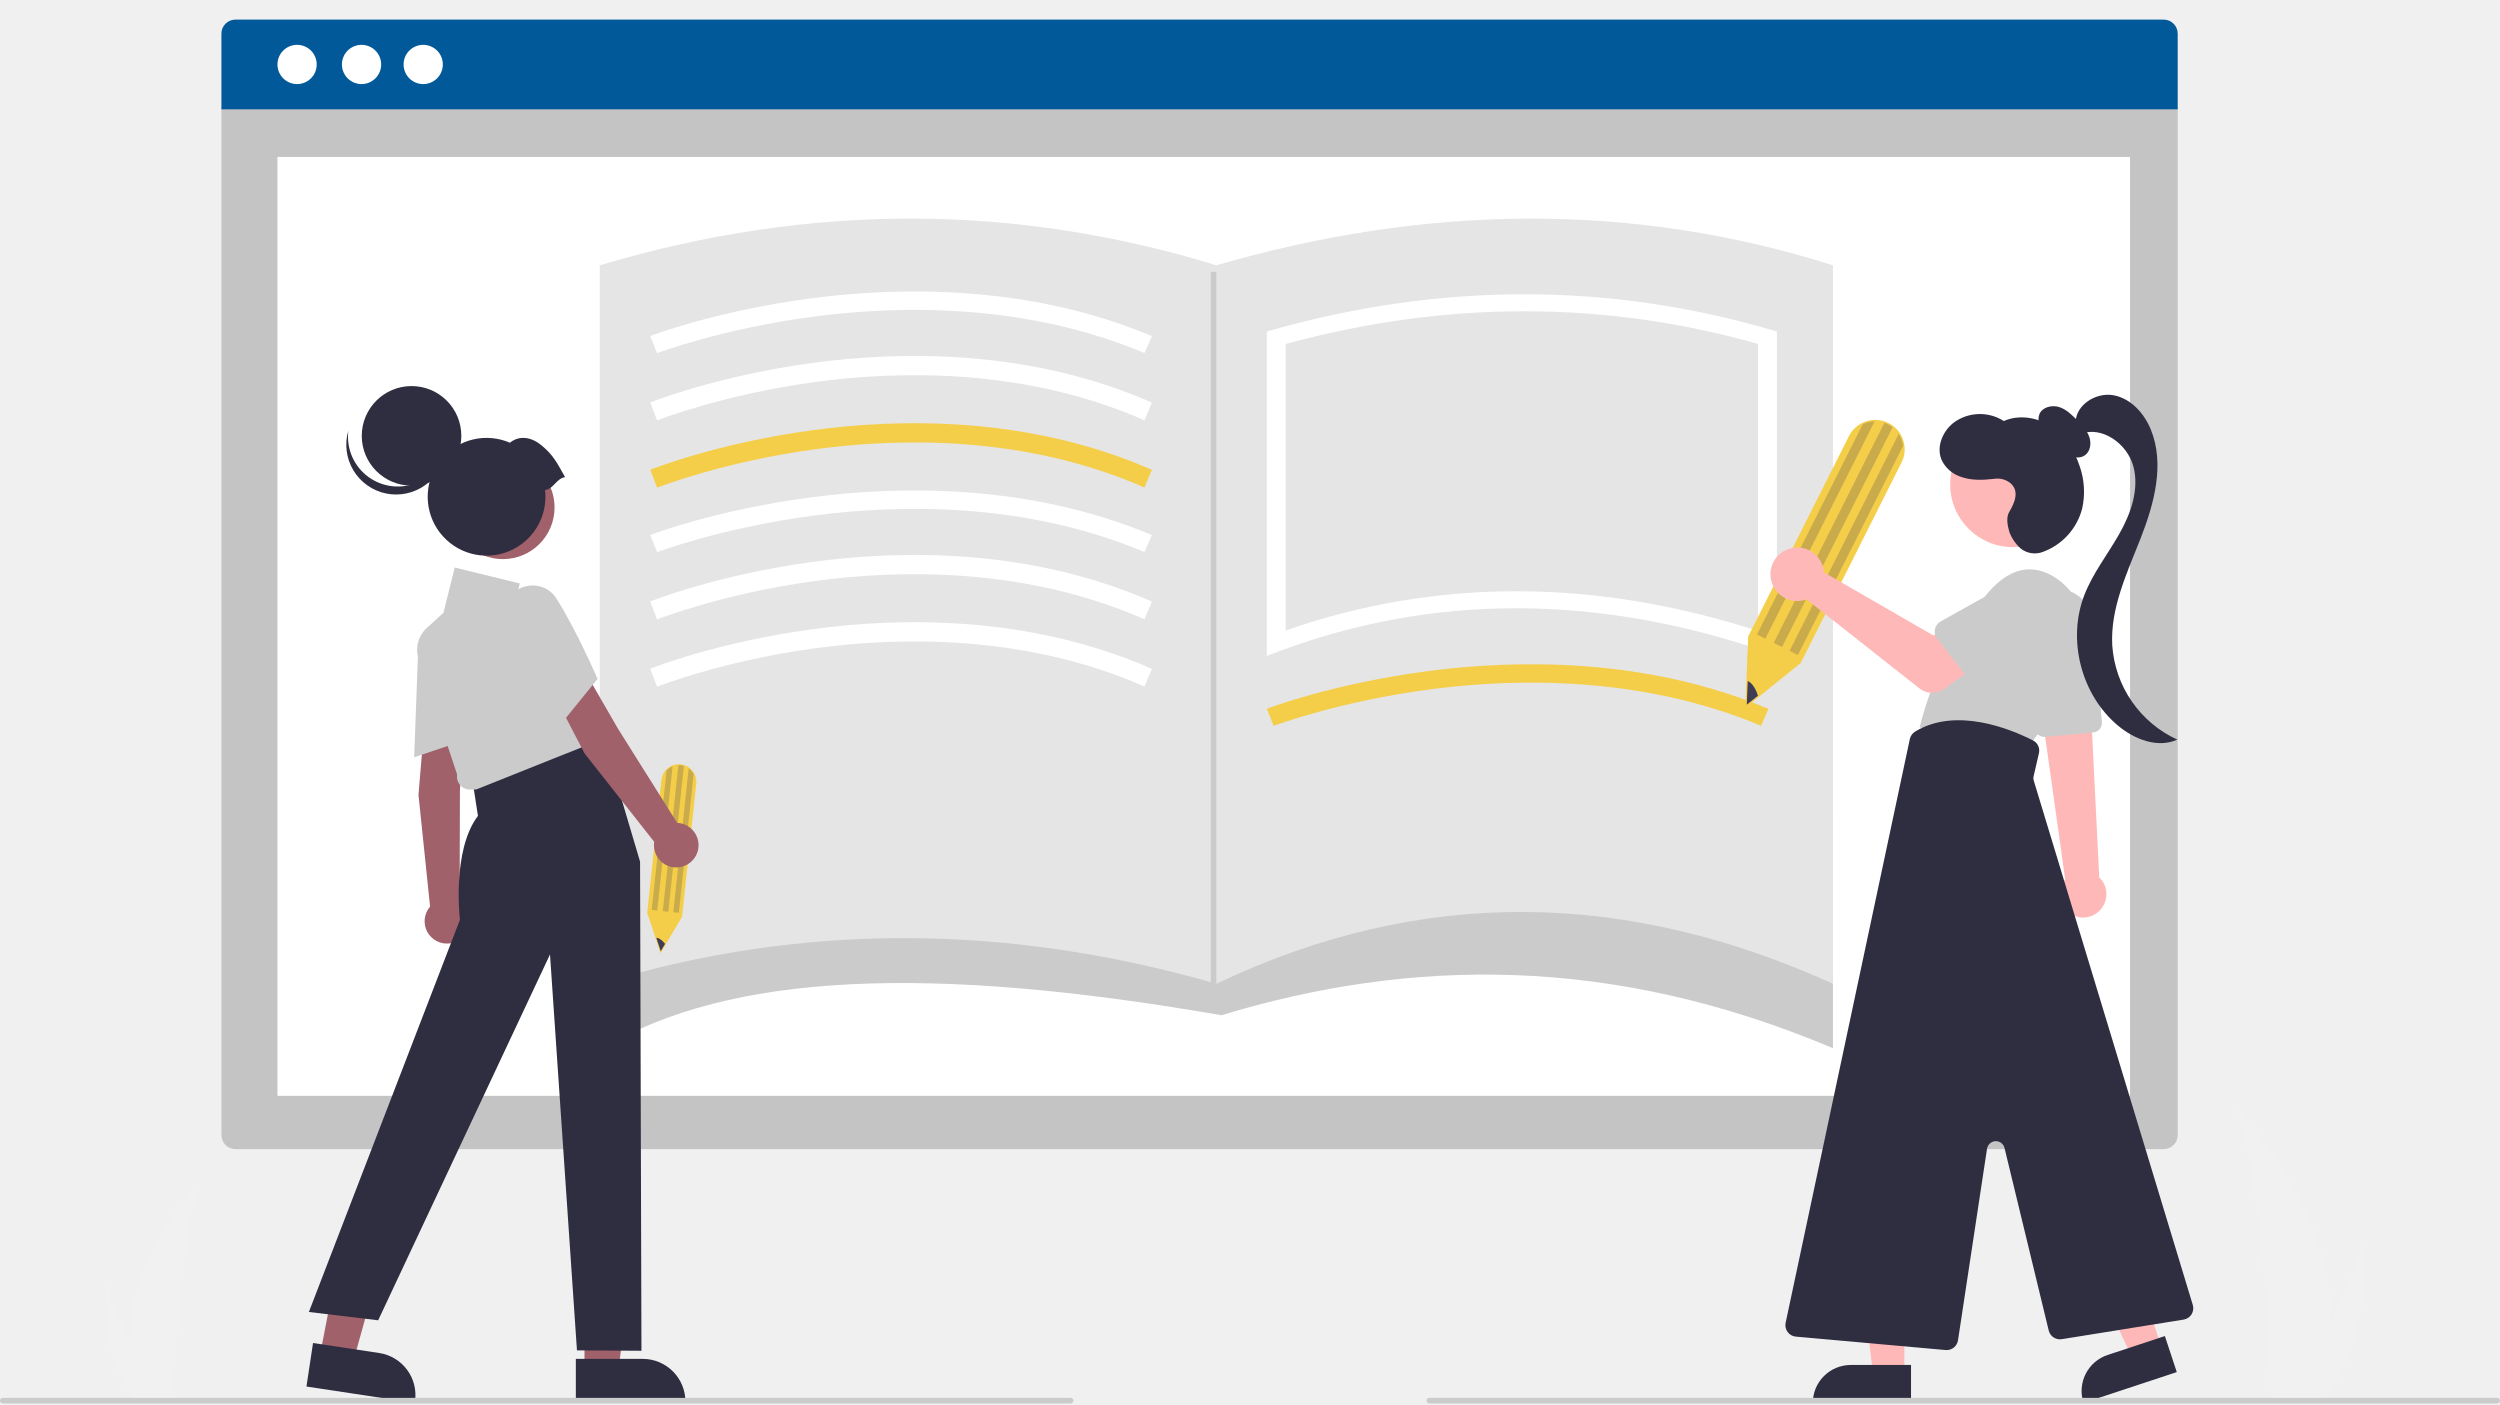
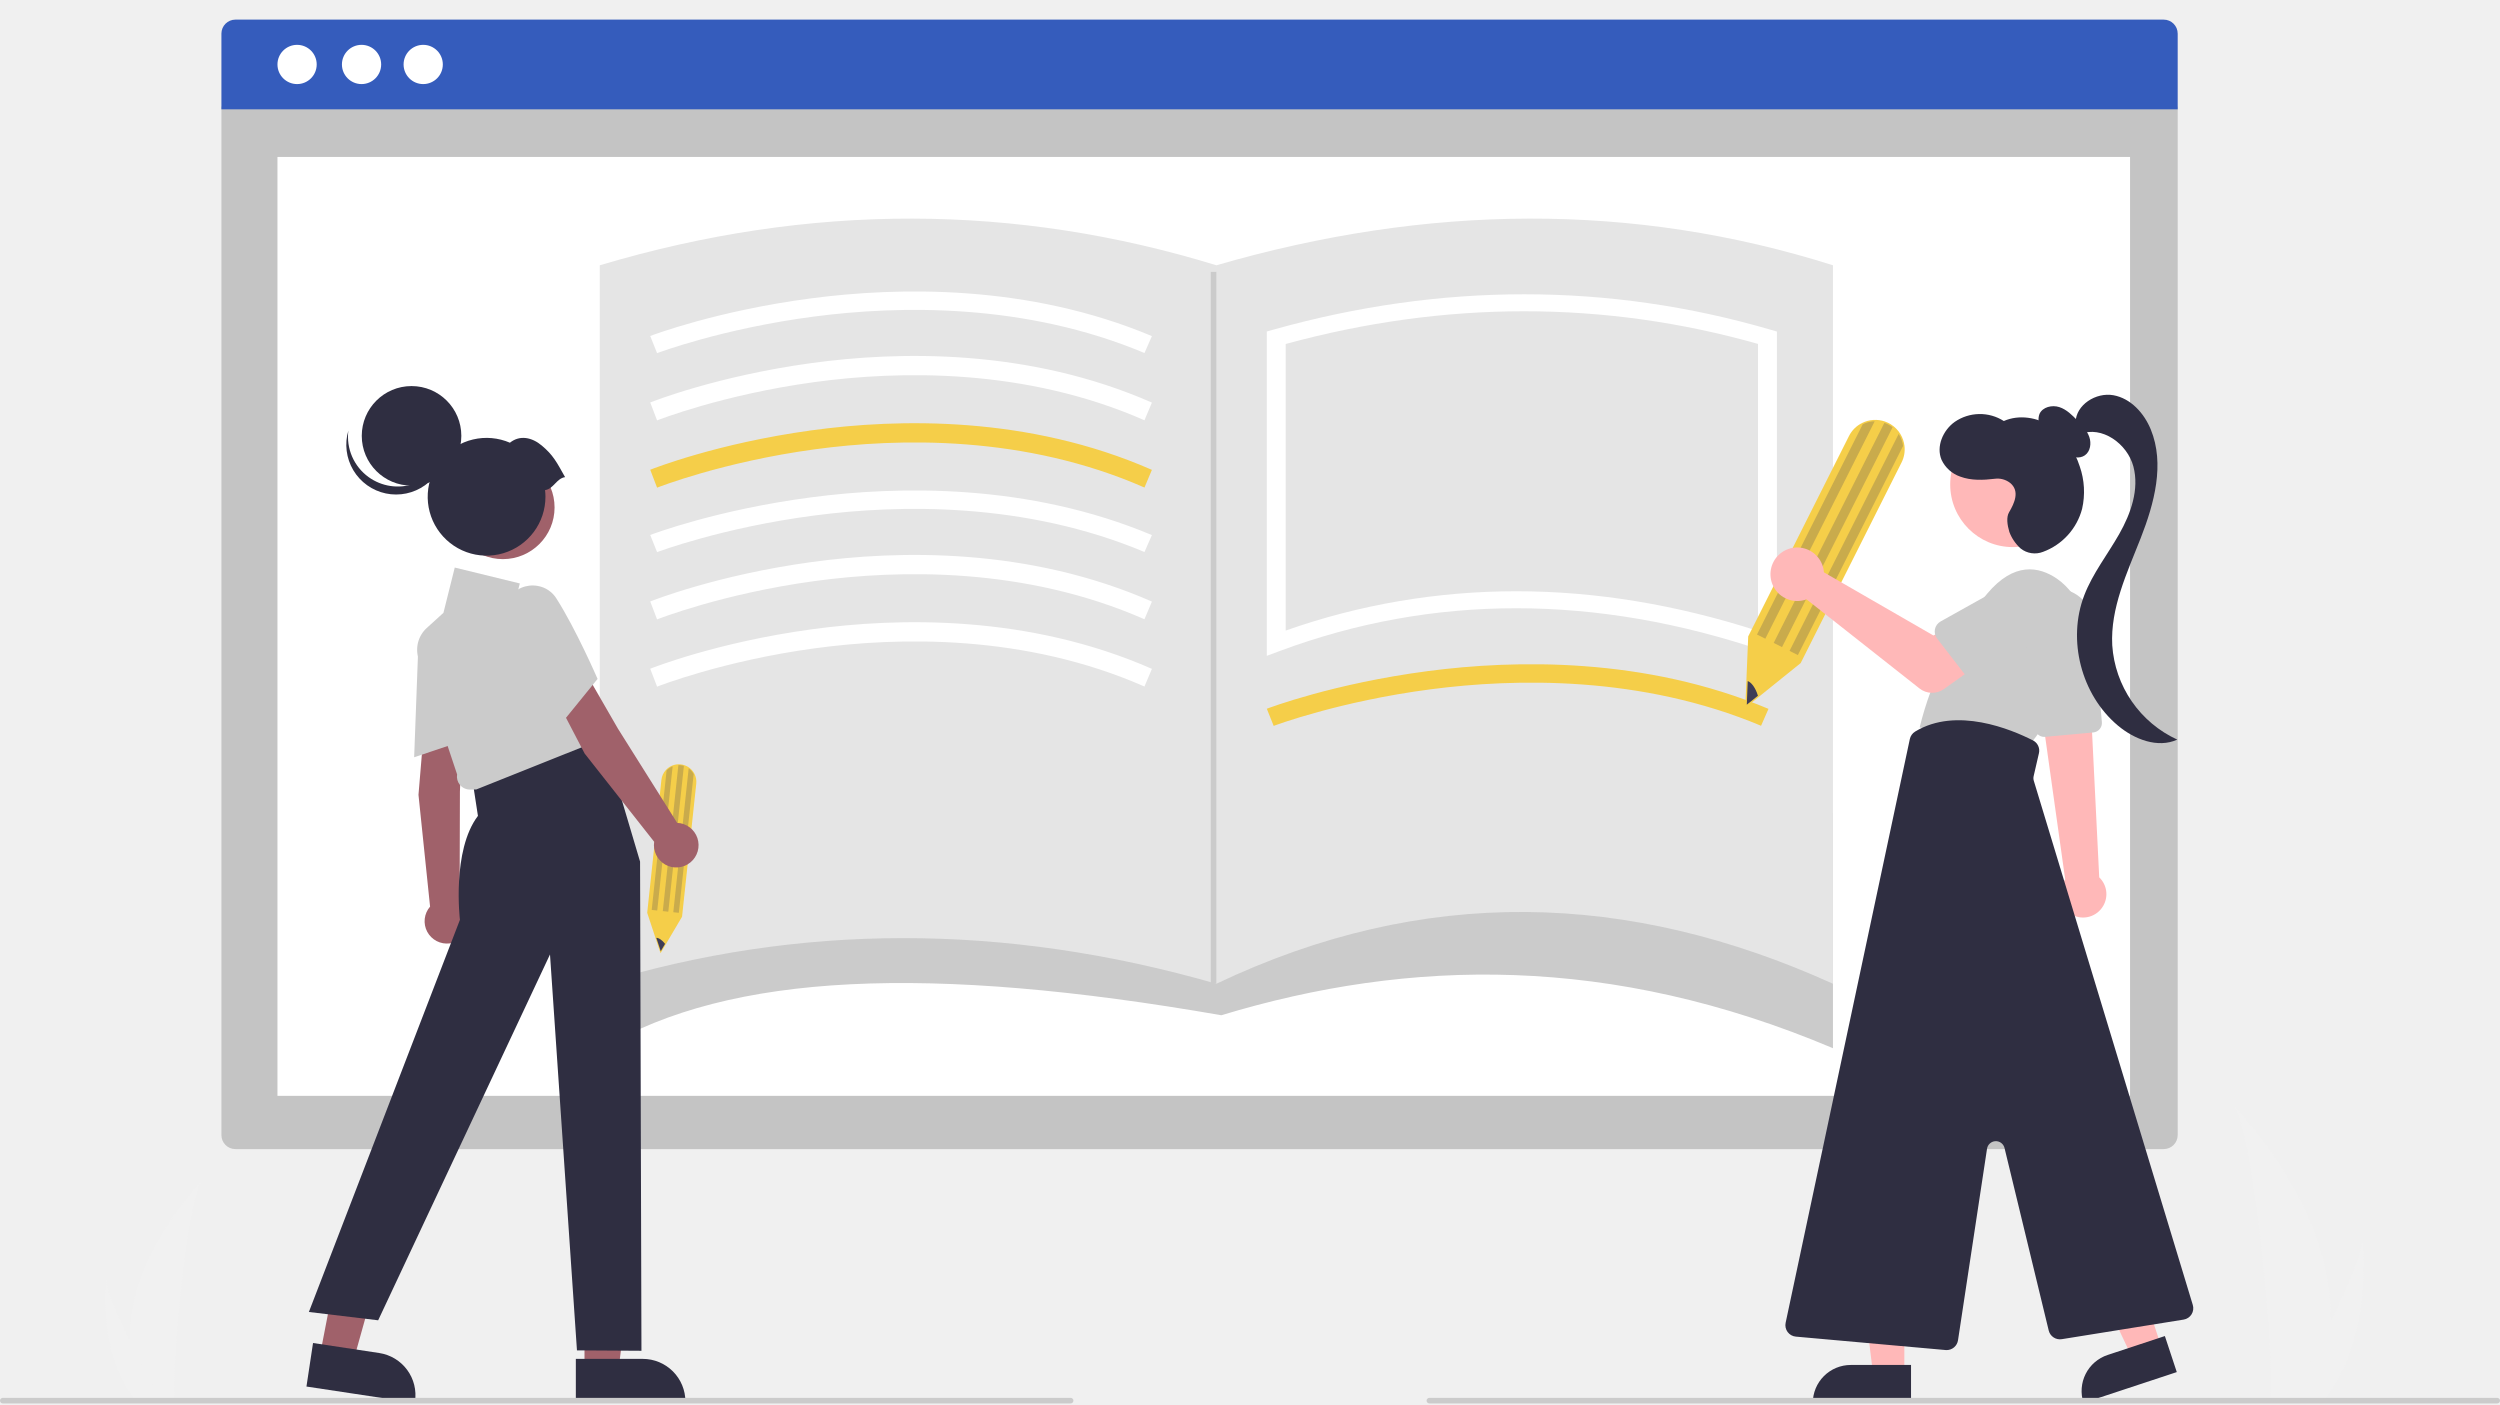
<svg xmlns="http://www.w3.org/2000/svg" width="892" height="501" viewBox="0 0 892 501" fill="none">
  <g clip-path="url(#clip0)">
    <path d="M79 38H777V405C777 407.761 774.761 410 772 410H84C81.239 410 79 407.761 79 405V38Z" fill="#C4C4C4" />
    <rect x="99" y="56" width="661" height="335" fill="white" />
    <path d="M831.58 471.597C831.338 480.616 829.827 489.557 827.091 498.154C827.031 498.354 826.963 498.55 826.898 498.75H810.149C810.167 498.571 810.185 498.371 810.203 498.154C811.319 485.316 804.94 408.112 797.242 394.75C797.916 395.834 832.878 430.805 831.58 471.597Z" fill="#F1F1F1" />
    <path d="M830.323 498.154C830.183 498.354 830.037 498.554 829.888 498.75H817.323C817.418 498.58 817.529 498.381 817.656 498.154C819.732 494.408 825.876 483.208 831.578 471.597C837.704 459.12 843.329 446.169 842.856 441.481C843.002 442.538 847.243 474.766 830.323 498.154Z" fill="#F1F1F1" />
    <path d="M46.35 478.584C46.53 485.282 47.652 491.922 49.684 498.308C49.729 498.456 49.779 498.602 49.828 498.75H62.266C62.253 498.617 62.24 498.469 62.227 498.308C61.397 488.773 66.135 431.434 71.853 421.51C71.352 422.315 45.386 448.288 46.35 478.584Z" fill="#F1F1F1" />
    <path d="M47.284 498.308C47.388 498.456 47.496 498.604 47.607 498.75H56.939C56.868 498.624 56.786 498.476 56.691 498.308C55.149 495.525 50.587 487.207 46.351 478.584C41.802 469.317 37.624 459.698 37.976 456.217C37.867 457.002 34.717 480.937 47.284 498.308Z" fill="#F1F1F1" />
    <path d="M654 374C574.839 340.556 503.222 341.827 435.764 362.24C331.826 344.144 260.653 346.944 215 374V290H654V374Z" fill="#CBCBCB" />
    <path d="M654 351C580.974 317.93 508.037 315.795 434 351C358.168 329.178 284.861 329.407 214 351V94.654C289.339 72.181 362.624 72.721 434 94.654C509.396 72.797 582.795 72.103 654 94.654V351Z" fill="#E5E5E5" />
    <path d="M234.446 126L232 119.881C232.959 119.515 255.869 110.858 289.492 106.443C320.577 102.359 366.89 101.385 411 119.922L408.345 125.958C365.71 108.04 320.766 108.984 290.57 112.93C257.703 117.225 234.675 125.913 234.446 126Z" fill="white" />
    <path d="M234.446 150L232 143.602C232.959 143.22 255.869 134.17 289.492 129.553C320.577 125.285 366.89 124.266 411 143.646L408.345 149.956C365.71 131.224 320.766 132.209 290.57 136.335C257.703 140.826 234.675 149.909 234.446 150Z" fill="white" />
    <path d="M234.446 174L232 167.602C232.959 167.22 255.869 158.17 289.492 153.554C320.577 149.285 366.89 148.266 411 167.646L408.345 173.956C365.71 155.224 320.766 156.21 290.57 160.336C257.703 164.826 234.675 173.909 234.446 174Z" fill="#F5CE49" />
    <path d="M234.446 197L232 190.881C232.959 190.514 255.869 181.858 289.492 177.442C320.577 173.36 366.89 172.384 411 190.922L408.345 196.958C365.71 179.04 320.766 179.983 290.57 183.929C257.703 188.225 234.675 196.913 234.446 197Z" fill="white" />
    <path d="M234.446 221L232 214.602C232.959 214.22 255.869 205.17 289.492 200.554C320.577 196.285 366.89 195.266 411 214.646L408.345 220.956C365.71 202.224 320.766 203.21 290.57 207.336C257.703 211.826 234.675 220.909 234.446 221Z" fill="white" />
    <path d="M234.446 245L232 238.602C232.959 238.22 255.869 229.17 289.492 224.553C320.577 220.285 366.89 219.265 411 238.646L408.345 244.956C365.71 226.223 320.766 227.21 290.57 231.335C257.703 235.826 234.675 244.909 234.446 245Z" fill="white" />
    <path d="M454.446 259L452 252.881C452.959 252.514 475.869 243.858 509.492 239.442C540.577 235.36 586.89 234.384 631 252.922L628.345 258.958C585.71 241.04 540.766 241.984 510.57 245.929C477.703 250.225 454.675 258.913 454.446 259Z" fill="#F5CE49" />
    <path d="M452 234V118.274L454.365 117.61C514.31 100.793 573.964 100.797 631.67 117.62L634 118.299V233.846L629.44 232.3C569.388 211.945 511.257 211.933 456.661 232.264L452 234ZM540.947 210.957C569.161 210.957 597.932 215.681 627.259 225.127V122.709C572.394 107.17 515.719 107.178 458.741 122.734V224.987C484.921 215.723 512.808 210.964 540.947 210.957V210.957Z" fill="white" />
    <path d="M622.713 252.514L623.761 227.063L659.707 155.593C660.721 153.561 662.373 151.918 664.411 150.917C665.659 150.294 667.018 149.927 668.41 149.836C669.801 149.745 671.197 149.932 672.515 150.387C674.042 150.914 675.427 151.786 676.561 152.936C677.696 154.085 678.549 155.481 679.055 157.015C679.272 157.677 679.424 158.359 679.51 159.05C679.766 161.103 679.403 163.184 678.468 165.029L642.473 236.595L622.713 252.514Z" fill="#F5CE49" />
    <path d="M668.888 150.315L629.868 227.895L626.893 226.399L664.632 151.365C665.955 150.703 667.409 150.344 668.888 150.315Z" fill="#3F3D56" fill-opacity="0.24" />
    <path d="M679.014 159.113L641.482 233.737L638.507 232.24L677.446 154.821C677.925 155.552 678.306 156.342 678.58 157.171C678.787 157.803 678.932 158.454 679.014 159.113V159.113Z" fill="#3F3D56" fill-opacity="0.24" />
    <path d="M675.278 152.455L635.827 230.892L632.852 229.396L672.352 150.86C672.773 151.004 673.184 151.177 673.581 151.377C674.181 151.68 674.749 152.041 675.278 152.455V152.455Z" fill="#3F3D56" fill-opacity="0.24" />
    <path d="M627.226 248.237L623.256 251.434L623.589 243.005C624.952 243.478 626.428 245.53 627.226 248.237Z" fill="#3F3D56" />
    <path d="M235.674 340.104L230.922 325.688L235.985 278.287C236.124 276.942 236.701 275.679 237.628 274.693C238.193 274.084 238.875 273.594 239.632 273.251C240.389 272.909 241.207 272.721 242.037 272.698C242.999 272.671 243.954 272.867 244.828 273.271C245.702 273.674 246.471 274.274 247.075 275.023C247.335 275.347 247.563 275.695 247.755 276.063C248.328 277.154 248.562 278.391 248.428 279.616L243.358 327.082L235.674 340.104Z" fill="#F5CE49" />
    <path d="M239.999 273.418L234.503 324.872L232.53 324.662L237.845 274.896C238.444 274.25 239.18 273.745 239.999 273.418V273.418Z" fill="#3F3D56" fill-opacity="0.24" />
    <path d="M247.492 276.202L242.206 325.695L240.232 325.484L245.717 274.137C246.137 274.444 246.516 274.805 246.843 275.21C247.091 275.519 247.308 275.852 247.492 276.202V276.202Z" fill="#3F3D56" fill-opacity="0.24" />
    <path d="M244.012 273.272L238.455 325.294L236.482 325.084L242.045 272.996C242.31 272.988 242.576 272.998 242.839 273.027C243.237 273.069 243.63 273.152 244.012 273.272V273.272Z" fill="#3F3D56" fill-opacity="0.24" />
    <path d="M237.295 336.772L235.751 339.388L234.169 334.617C235.029 334.595 236.282 335.43 237.295 336.772Z" fill="#3F3D56" />
    <path d="M750.44 323.199C749.898 324.146 749.176 324.977 748.313 325.644C747.451 326.312 746.465 326.803 745.413 327.09C743.288 327.669 741.02 327.38 739.107 326.286C737.195 325.193 735.796 323.385 735.217 321.26C734.638 319.134 734.926 316.866 736.02 314.954C736.038 314.922 736.057 314.889 736.076 314.857C736.308 314.468 736.57 314.097 736.858 313.747L729.872 263.952L729.663 262.46L728.244 252.299L728.034 250.834L728.808 250.871L742.344 251.489L745.973 251.653L746.428 260.923L749.003 313.038C750.348 314.325 751.221 316.026 751.481 317.869C751.742 319.712 751.375 321.59 750.44 323.199H750.44Z" fill="#FFB8B8" />
    <path d="M729.703 262.911L746.891 261.335C747.783 261.25 748.605 260.817 749.178 260.129C749.751 259.441 750.029 258.554 749.951 257.662L746.767 221.919C746.46 218.477 744.798 215.297 742.146 213.08C739.495 210.863 736.071 209.79 732.628 210.098C729.186 210.405 726.006 212.067 723.789 214.719C721.572 217.371 720.499 220.794 720.807 224.237C720.829 224.483 720.858 224.729 720.894 224.973L726.048 260.032C726.166 260.835 726.569 261.569 727.183 262.1C727.797 262.632 728.582 262.924 729.394 262.926C729.497 262.928 729.6 262.923 729.703 262.911V262.911Z" fill="#CBCBCB" />
    <path d="M742.731 234.035C744.47 229.111 744.55 223.753 742.961 218.779C741.371 213.805 738.198 209.487 733.926 206.483C727.445 202.048 718.576 200.456 709.024 211.827C697.465 225.709 689.221 242.042 684.918 259.585L724.034 265.953C724.034 265.953 737.336 249.693 742.731 234.035Z" fill="#CBCBCB" />
    <path d="M679.466 490.206H668.313L663.008 447.189H679.468L679.466 490.206Z" fill="#FFB8B8" />
    <path d="M646.808 500.56H681.858V487.018H660.35C656.758 487.018 653.314 488.445 650.774 490.984C648.234 493.524 646.808 496.969 646.808 500.56V500.56Z" fill="#2F2E41" />
    <path d="M771.156 480.478L760.567 483.979L742.028 444.801L757.656 439.635L771.156 480.478Z" fill="#FFB8B8" />
    <path d="M743.395 500.56L776.675 489.56L772.425 476.702L752.003 483.452C748.593 484.579 745.771 487.015 744.156 490.223C742.542 493.432 742.268 497.15 743.395 500.56V500.56Z" fill="#2F2E41" />
    <path d="M718.176 195.204C730.516 195.204 740.519 185.201 740.519 172.861C740.519 160.522 730.516 150.519 718.176 150.519C705.837 150.519 695.834 160.522 695.834 172.861C695.834 185.201 705.837 195.204 718.176 195.204Z" fill="#FFB8B8" />
    <path d="M698.614 478.231L708.97 409.874C709.081 409.144 709.441 408.476 709.99 407.983C710.539 407.489 711.242 407.202 711.979 407.17C712.716 407.138 713.442 407.363 714.032 407.806C714.621 408.249 715.039 408.884 715.213 409.601L730.985 474.745C731.233 475.743 731.846 476.612 732.702 477.181C733.558 477.751 734.596 477.98 735.613 477.824L779.118 470.832C779.695 470.74 780.246 470.525 780.732 470.202C781.219 469.879 781.631 469.455 781.941 468.96C782.251 468.464 782.451 467.908 782.528 467.329C782.604 466.75 782.556 466.161 782.387 465.602L725.658 278.572C725.497 278.04 725.478 277.476 725.603 276.935L727.491 268.748C727.699 267.86 727.603 266.929 727.219 266.102C726.836 265.275 726.186 264.601 725.375 264.186C717.65 260.245 698.084 252.05 683.319 261.026C682.84 261.319 682.425 261.705 682.1 262.163C681.775 262.621 681.546 263.14 681.428 263.689L637.112 471.977C636.992 472.544 636.993 473.129 637.115 473.695C637.238 474.261 637.479 474.795 637.823 475.261C638.167 475.727 638.605 476.114 639.11 476.398C639.615 476.682 640.174 476.855 640.751 476.907L694.201 481.694C694.322 481.705 694.443 481.71 694.565 481.71C695.543 481.708 696.489 481.357 697.231 480.718C697.973 480.08 698.463 479.198 698.611 478.23L698.614 478.231Z" fill="#2F2E41" />
    <path d="M732.991 157.076C731.307 156.063 729.813 154.763 728.575 153.237C727.964 152.465 727.562 151.55 727.407 150.578C727.252 149.606 727.351 148.611 727.692 147.688C728.821 145.197 732.175 144.413 734.775 145.258C737.375 146.103 739.383 148.144 741.282 150.109C742.955 151.838 744.676 153.65 745.467 155.923C746.257 158.196 745.852 161.079 743.878 162.459C741.941 163.813 739.155 163.259 737.292 161.805C735.533 160.216 734.13 158.272 733.176 156.101L732.991 157.076Z" fill="#2F2E41" />
    <path d="M740.559 150.71C740.683 144.415 747.858 139.9 754.056 141.016C760.253 142.132 765.016 147.416 767.401 153.243C772.439 165.556 768.657 179.605 763.803 191.996C758.949 204.386 752.941 216.956 753.65 230.241C754.129 237.421 756.539 244.339 760.624 250.263C764.71 256.188 770.319 260.899 776.86 263.899C769.867 267.069 761.507 263.794 755.63 258.852C742.578 247.877 737.54 228.336 743.657 212.419C746.675 204.567 751.993 197.85 756.144 190.535C760.296 183.221 763.343 174.6 761.199 166.466C759.054 158.333 749.932 151.749 742.134 154.895L740.559 150.71Z" fill="#2F2E41" />
    <path d="M716.836 182.776C718.784 179.485 720.748 175.164 717.189 172.286C716.415 171.689 715.53 171.253 714.585 171.003C713.639 170.753 712.654 170.695 711.686 170.831C707.672 171.315 703.301 171.514 699.416 170.056C697.959 169.554 696.617 168.765 695.471 167.735C694.325 166.705 693.397 165.456 692.744 164.06C690.742 159.308 693.249 153.533 697.442 150.53C700.007 148.759 703.038 147.785 706.155 147.73C709.271 147.674 712.334 148.541 714.961 150.22C720.391 147.821 726.98 148.888 731.914 152.19C736.848 155.492 740.224 160.78 742.058 166.426C743.748 171.286 744.038 176.523 742.898 181.541C741.98 185.031 740.234 188.249 737.809 190.921C735.384 193.594 732.35 195.643 728.965 196.895C727.647 197.415 726.215 197.58 724.813 197.372C723.41 197.164 722.088 196.592 720.976 195.712C719.17 194.092 717.783 192.059 716.934 189.787C716.192 187.297 715.797 184.534 716.836 182.776Z" fill="#2F2E41" />
    <path d="M650.556 202.712C650.667 203.203 650.74 203.702 650.773 204.204L689.85 226.748L699.348 221.28L709.473 234.536L693.6 245.85C692.317 246.765 690.772 247.238 689.198 247.2C687.623 247.161 686.103 246.613 684.867 245.637L644.568 213.848C642.749 214.522 640.768 214.626 638.888 214.146C637.009 213.666 635.32 212.626 634.046 211.162C632.772 209.699 631.974 207.883 631.758 205.955C631.542 204.028 631.918 202.08 632.836 200.371C633.754 198.662 635.171 197.273 636.897 196.389C638.624 195.505 640.579 195.168 642.502 195.422C644.425 195.676 646.225 196.51 647.663 197.812C649.101 199.114 650.108 200.824 650.55 202.712L650.556 202.712Z" fill="#FFB8B8" />
    <path d="M691.157 227.816L703.787 244.185C704.146 244.65 704.602 245.032 705.122 245.306C705.642 245.579 706.215 245.737 706.802 245.769C707.389 245.802 707.976 245.707 708.523 245.492C709.07 245.277 709.565 244.947 709.973 244.524L724.27 229.677C725.473 228.787 726.488 227.669 727.258 226.386C728.027 225.103 728.537 223.681 728.756 222.202C728.975 220.722 728.9 219.213 728.535 217.762C728.17 216.312 727.523 214.947 726.629 213.747C725.736 212.547 724.615 211.535 723.33 210.769C722.045 210.003 720.622 209.498 719.141 209.283C717.661 209.068 716.152 209.147 714.703 209.516C713.253 209.885 711.89 210.536 710.693 211.433C710.569 211.525 710.447 211.619 710.328 211.716L692.396 221.743C691.883 222.03 691.437 222.425 691.09 222.9C690.743 223.375 690.503 223.919 690.385 224.495C690.267 225.071 690.275 225.666 690.407 226.239C690.54 226.812 690.795 227.35 691.154 227.816H691.157Z" fill="#CBCBCB" />
    <path d="M208.552 488.809L220.675 488.808L226.443 442.047L208.55 442.048L208.552 488.809Z" fill="#A0616A" />
    <path d="M205.459 484.851L229.335 484.85H229.336C233.371 484.85 237.241 486.453 240.094 489.306C242.947 492.16 244.551 496.029 244.551 500.065V500.559L205.46 500.56L205.459 484.851Z" fill="#2F2E41" />
    <path d="M114.156 483.561L126.143 485.373L138.836 439.999L123.121 437.325L114.156 483.561Z" fill="#A0616A" />
    <path d="M111.69 479.185L135.297 482.753L135.298 482.753C139.287 483.357 142.874 485.52 145.269 488.768C147.664 492.016 148.67 496.082 148.067 500.072L147.993 500.56L109.342 494.718L111.69 479.185Z" fill="#2F2E41" />
    <path d="M151.535 257.07L164.996 260.597L164.1 282.421L163.989 322.155C165.316 323.072 166.332 324.37 166.904 325.878C167.477 327.385 167.578 329.031 167.194 330.597C166.811 332.164 165.961 333.576 164.757 334.649C163.554 335.722 162.052 336.404 160.452 336.605C158.853 336.806 157.229 336.517 155.798 335.775C154.366 335.033 153.193 333.875 152.434 332.452C151.675 331.029 151.366 329.41 151.547 327.808C151.729 326.205 152.393 324.696 153.451 323.479L149.314 283.599L151.535 257.07Z" fill="#A0616A" />
    <path d="M149.192 232.073C149.266 229.964 149.946 227.921 151.151 226.188C152.355 224.455 154.034 223.106 155.985 222.301C157.811 221.484 159.836 221.218 161.812 221.536C163.787 221.854 165.627 222.741 167.105 224.09C168.167 225.039 169.01 226.209 169.574 227.517C170.137 228.825 170.409 230.241 170.37 231.665C170.405 244.449 167.519 263.084 167.49 263.271L167.444 263.567L147.769 270.193L149.192 232.073Z" fill="#CBCBCB" />
    <path d="M184.372 268.365L214.466 260.575L228.377 307.425L228.871 481.959L205.858 481.815L196.239 340.552L134.929 471.082L110.207 468.115L164.1 328.191C164.1 328.191 161.134 303.469 170.528 291.108L168.55 278.253L184.372 268.365Z" fill="#2F2E41" />
    <path d="M164.08 280.021C163.66 279.509 163.354 278.913 163.184 278.273C163.015 277.633 162.985 276.964 163.097 276.311L149.37 235.131C148.729 233.206 148.661 231.136 149.174 229.173C149.687 227.21 150.759 225.438 152.259 224.073L158.218 218.656L162.257 202.503L185.467 208.176L183.554 215.826L194.059 213.916L216.184 263.194L169.937 281.679L167.659 281.714C166.974 281.716 166.298 281.564 165.679 281.271C165.06 280.978 164.514 280.551 164.08 280.021V280.021Z" fill="#CBCBCB" />
    <path d="M196.295 245.251L209.557 241.036L220.466 259.959L241.611 293.6C243.222 293.666 244.775 294.22 246.065 295.188C247.354 296.156 248.319 297.493 248.833 299.021C249.346 300.55 249.383 302.198 248.939 303.749C248.495 305.299 247.591 306.678 246.346 307.703C245.101 308.728 243.575 309.351 241.968 309.489C240.362 309.628 238.751 309.276 237.349 308.479C235.947 307.682 234.82 306.479 234.117 305.028C233.414 303.576 233.168 301.946 233.412 300.352L208.599 268.859L196.295 245.251Z" fill="#A0616A" />
    <path d="M180.953 225.376C179.889 223.554 179.372 221.464 179.463 219.356C179.555 217.247 180.252 215.21 181.471 213.488C182.578 211.821 184.148 210.514 185.987 209.727C187.826 208.94 189.855 208.706 191.825 209.055C193.23 209.289 194.568 209.828 195.743 210.632C196.919 211.436 197.906 212.487 198.634 213.712C205.497 224.497 213.019 241.79 213.094 241.963L213.213 242.238L200.126 258.354L180.953 225.376Z" fill="#CBCBCB" />
    <path d="M179.429 199.497C189.614 199.497 197.87 191.241 197.87 181.056C197.87 170.871 189.614 162.615 179.429 162.615C169.244 162.615 160.988 170.871 160.988 181.056C160.988 191.241 169.244 199.497 179.429 199.497Z" fill="#A0616A" />
    <path d="M146.84 173.277C156.65 173.277 164.603 165.324 164.603 155.514C164.603 145.703 156.65 137.75 146.84 137.75C137.029 137.75 129.076 145.703 129.076 155.514C129.076 165.324 137.029 173.277 146.84 173.277Z" fill="#2F2E41" />
    <path d="M131.517 170.223C133.817 171.885 136.48 172.972 139.286 173.393C142.091 173.814 144.957 173.557 147.642 172.644C150.328 171.731 152.756 170.188 154.723 168.144C156.69 166.1 158.14 163.614 158.949 160.896C158.643 163.332 157.835 165.679 156.576 167.787C155.317 169.895 153.634 171.72 151.634 173.145C149.635 174.57 147.361 175.566 144.957 176.068C142.554 176.57 140.072 176.569 137.669 176.064C135.266 175.559 132.993 174.561 130.995 173.133C128.997 171.705 127.317 169.879 126.06 167.769C124.804 165.659 123.999 163.311 123.695 160.875C123.392 158.438 123.597 155.964 124.297 153.611C123.899 156.773 124.36 159.984 125.63 162.907C126.9 165.83 128.934 168.357 131.517 170.223Z" fill="#2F2E41" />
    <path d="M201.62 170.243C198.519 164.691 197.333 162.372 193.334 158.996C189.798 156.01 185.449 155.133 181.941 157.962C177.791 156.169 173.174 155.763 168.774 156.803C164.375 157.843 160.429 160.275 157.521 163.737C154.614 167.199 152.901 171.506 152.636 176.019C152.372 180.532 153.57 185.01 156.054 188.787C158.537 192.565 162.172 195.441 166.42 196.988C170.668 198.535 175.301 198.67 179.632 197.374C183.963 196.078 187.76 193.419 190.46 189.793C193.16 186.167 194.617 181.767 194.617 177.246C194.614 176.452 194.566 175.659 194.474 174.871C197.523 174.442 198.571 170.671 201.62 170.243Z" fill="#2F2E41" />
    <path d="M382 500.75H1C0.735 500.75 0.48 500.645 0.293 500.457C0.105 500.27 0 500.015 0 499.75C0 499.485 0.105 499.23 0.293 499.043C0.48 498.855 0.735 498.75 1 498.75H382C382.265 498.75 382.52 498.855 382.707 499.043C382.895 499.23 383 499.485 383 499.75C383 500.015 382.895 500.27 382.707 500.457C382.52 500.645 382.265 500.75 382 500.75Z" fill="#CBCBCB" />
    <path d="M891 500.75H510C509.735 500.75 509.48 500.645 509.293 500.457C509.105 500.27 509 500.015 509 499.75C509 499.485 509.105 499.23 509.293 499.043C509.48 498.855 509.735 498.75 510 498.75H891C891.265 498.75 891.52 498.855 891.707 499.043C891.895 499.23 892 499.485 892 499.75C892 500.015 891.895 500.27 891.707 500.457C891.52 500.645 891.265 500.75 891 500.75Z" fill="#CBCBCB" />
    <path d="M434 97H432V351H434V97Z" fill="#CBCBCB" />
-     <path d="M79 12C79 9.239 81.239 7 84 7H772C774.761 7 777 9.239 777 12V39H79V12Z" fill="#015999" />
+     <path d="M79 12C79 9.239 81.239 7 84 7H772C774.761 7 777 9.239 777 12V39H79V12Z" fill="#355CBC" />
    <circle cx="106" cy="23" r="7" fill="white" />
    <circle cx="129" cy="23" r="7" fill="white" />
    <circle cx="151" cy="23" r="7" fill="white" />
  </g>
  <defs>
    <clipPath id="clip0">
      <rect width="892" height="500.75" fill="white" />
    </clipPath>
  </defs>
</svg>
